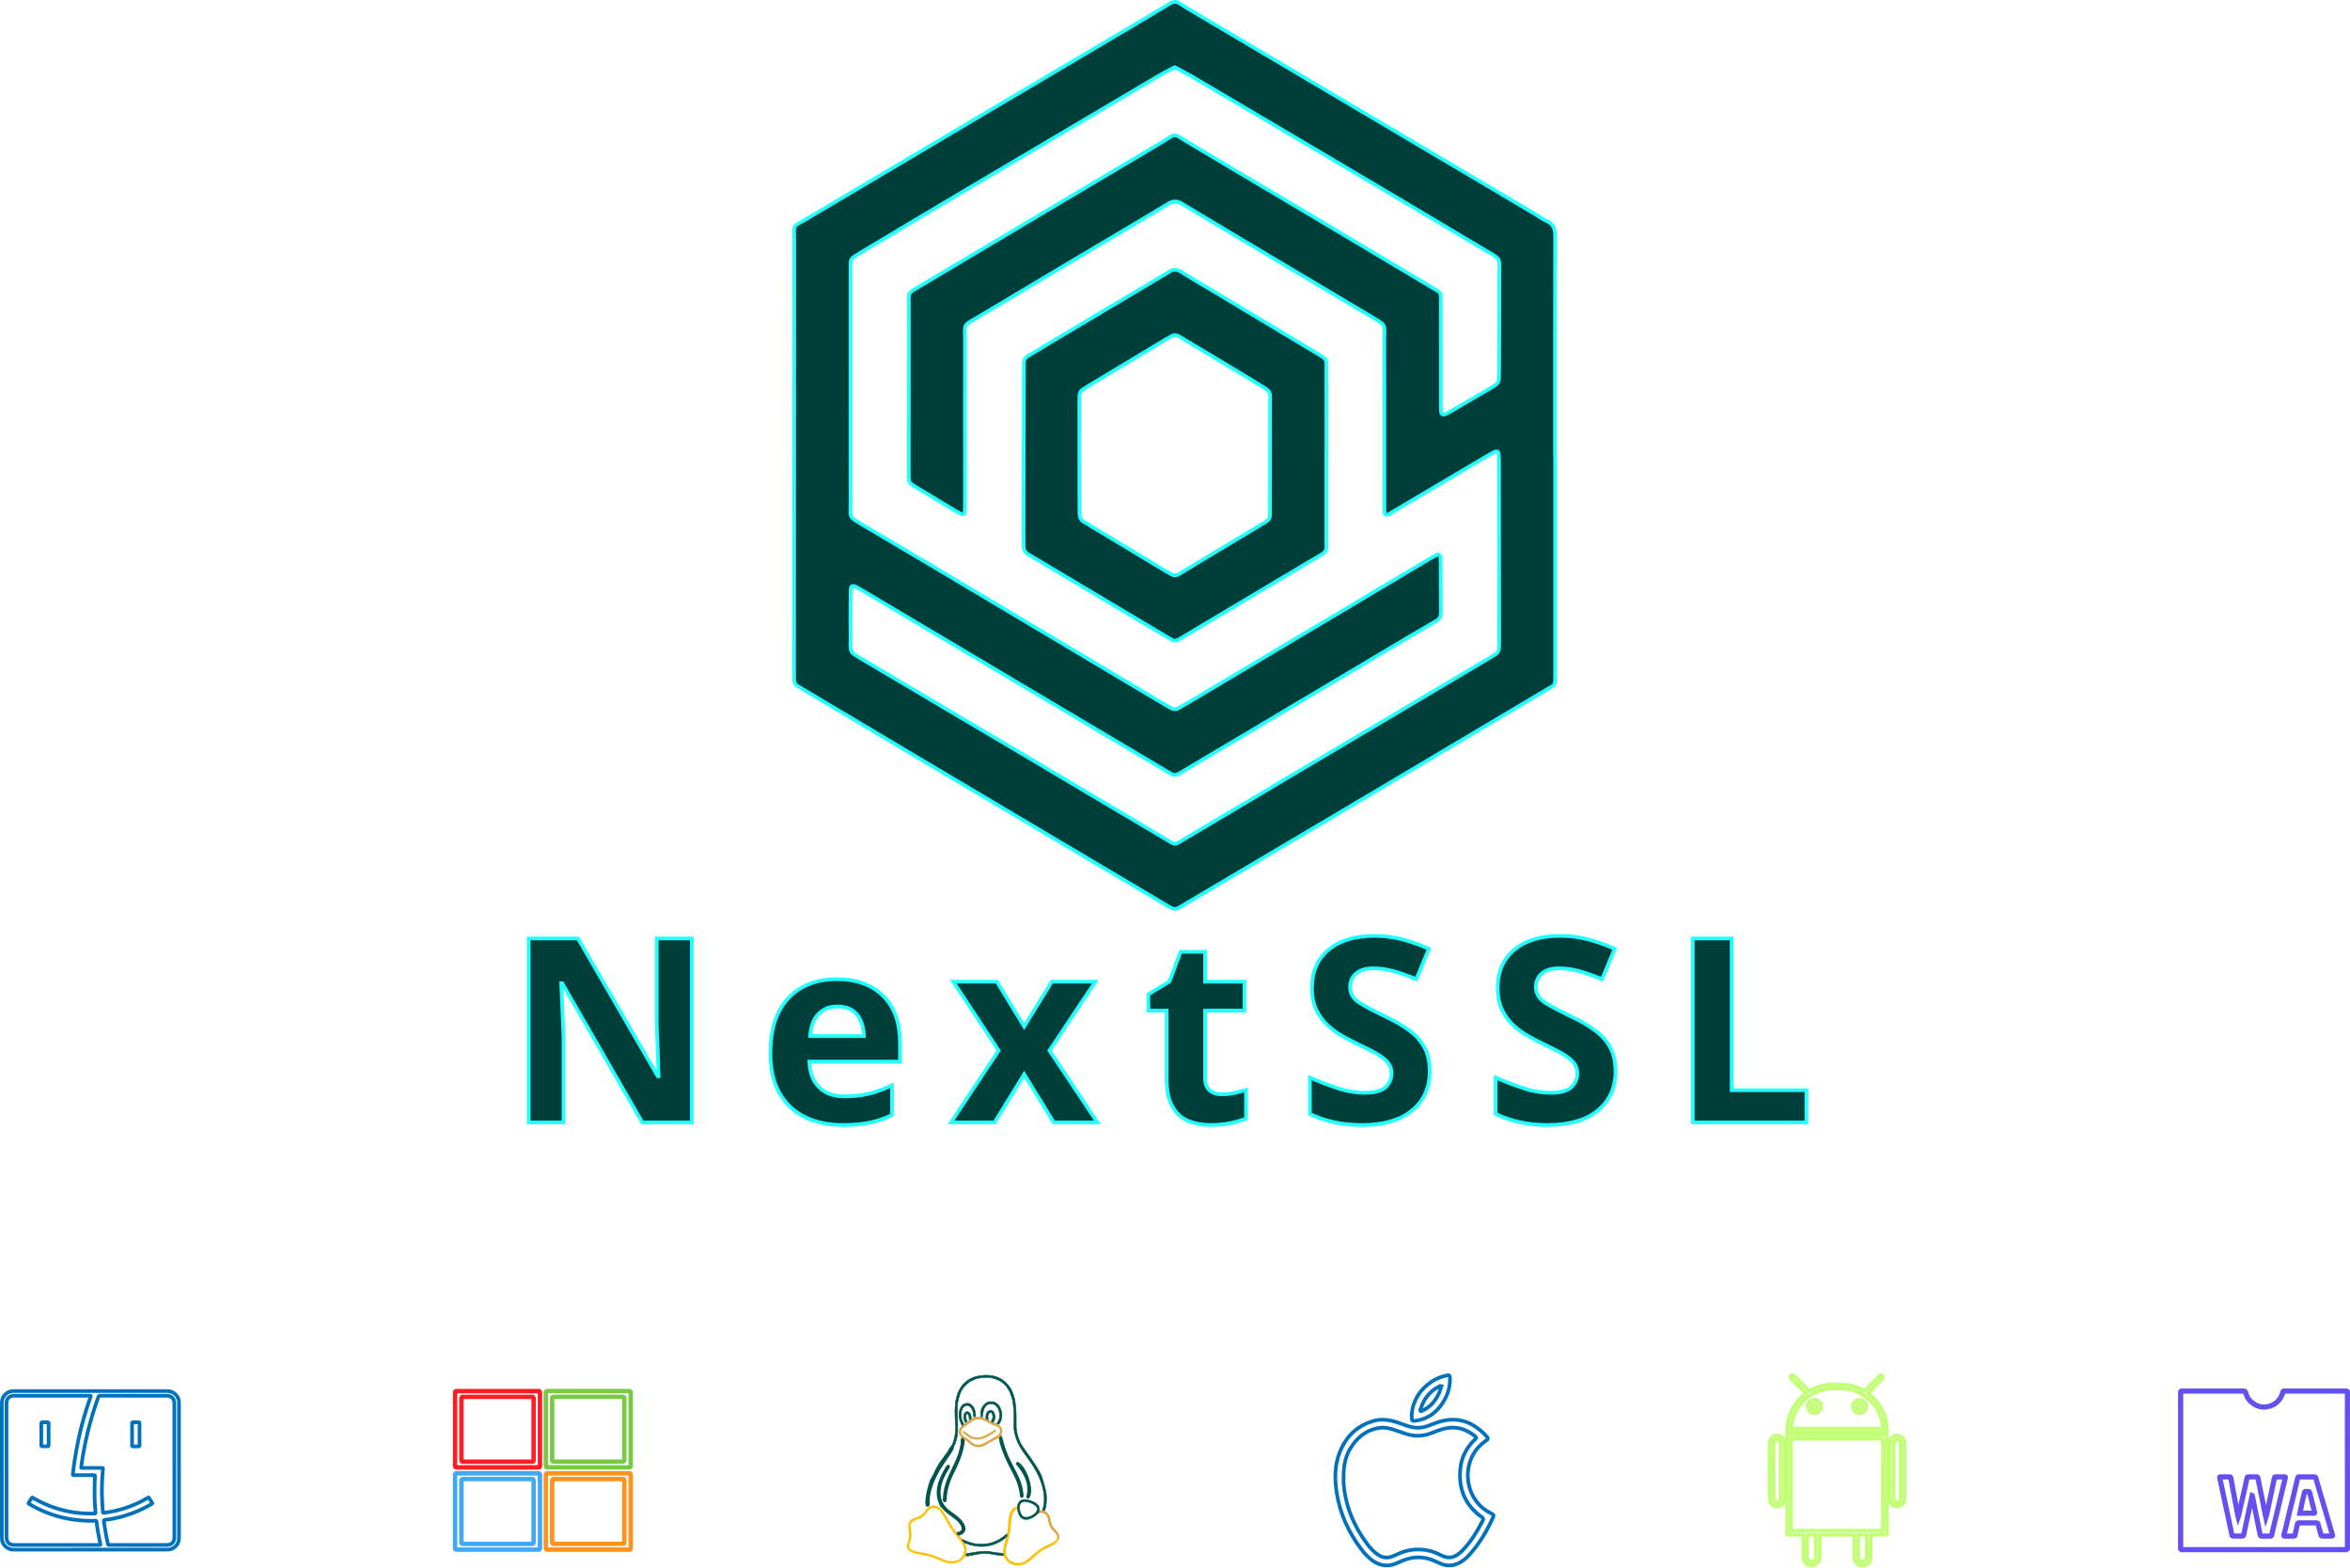
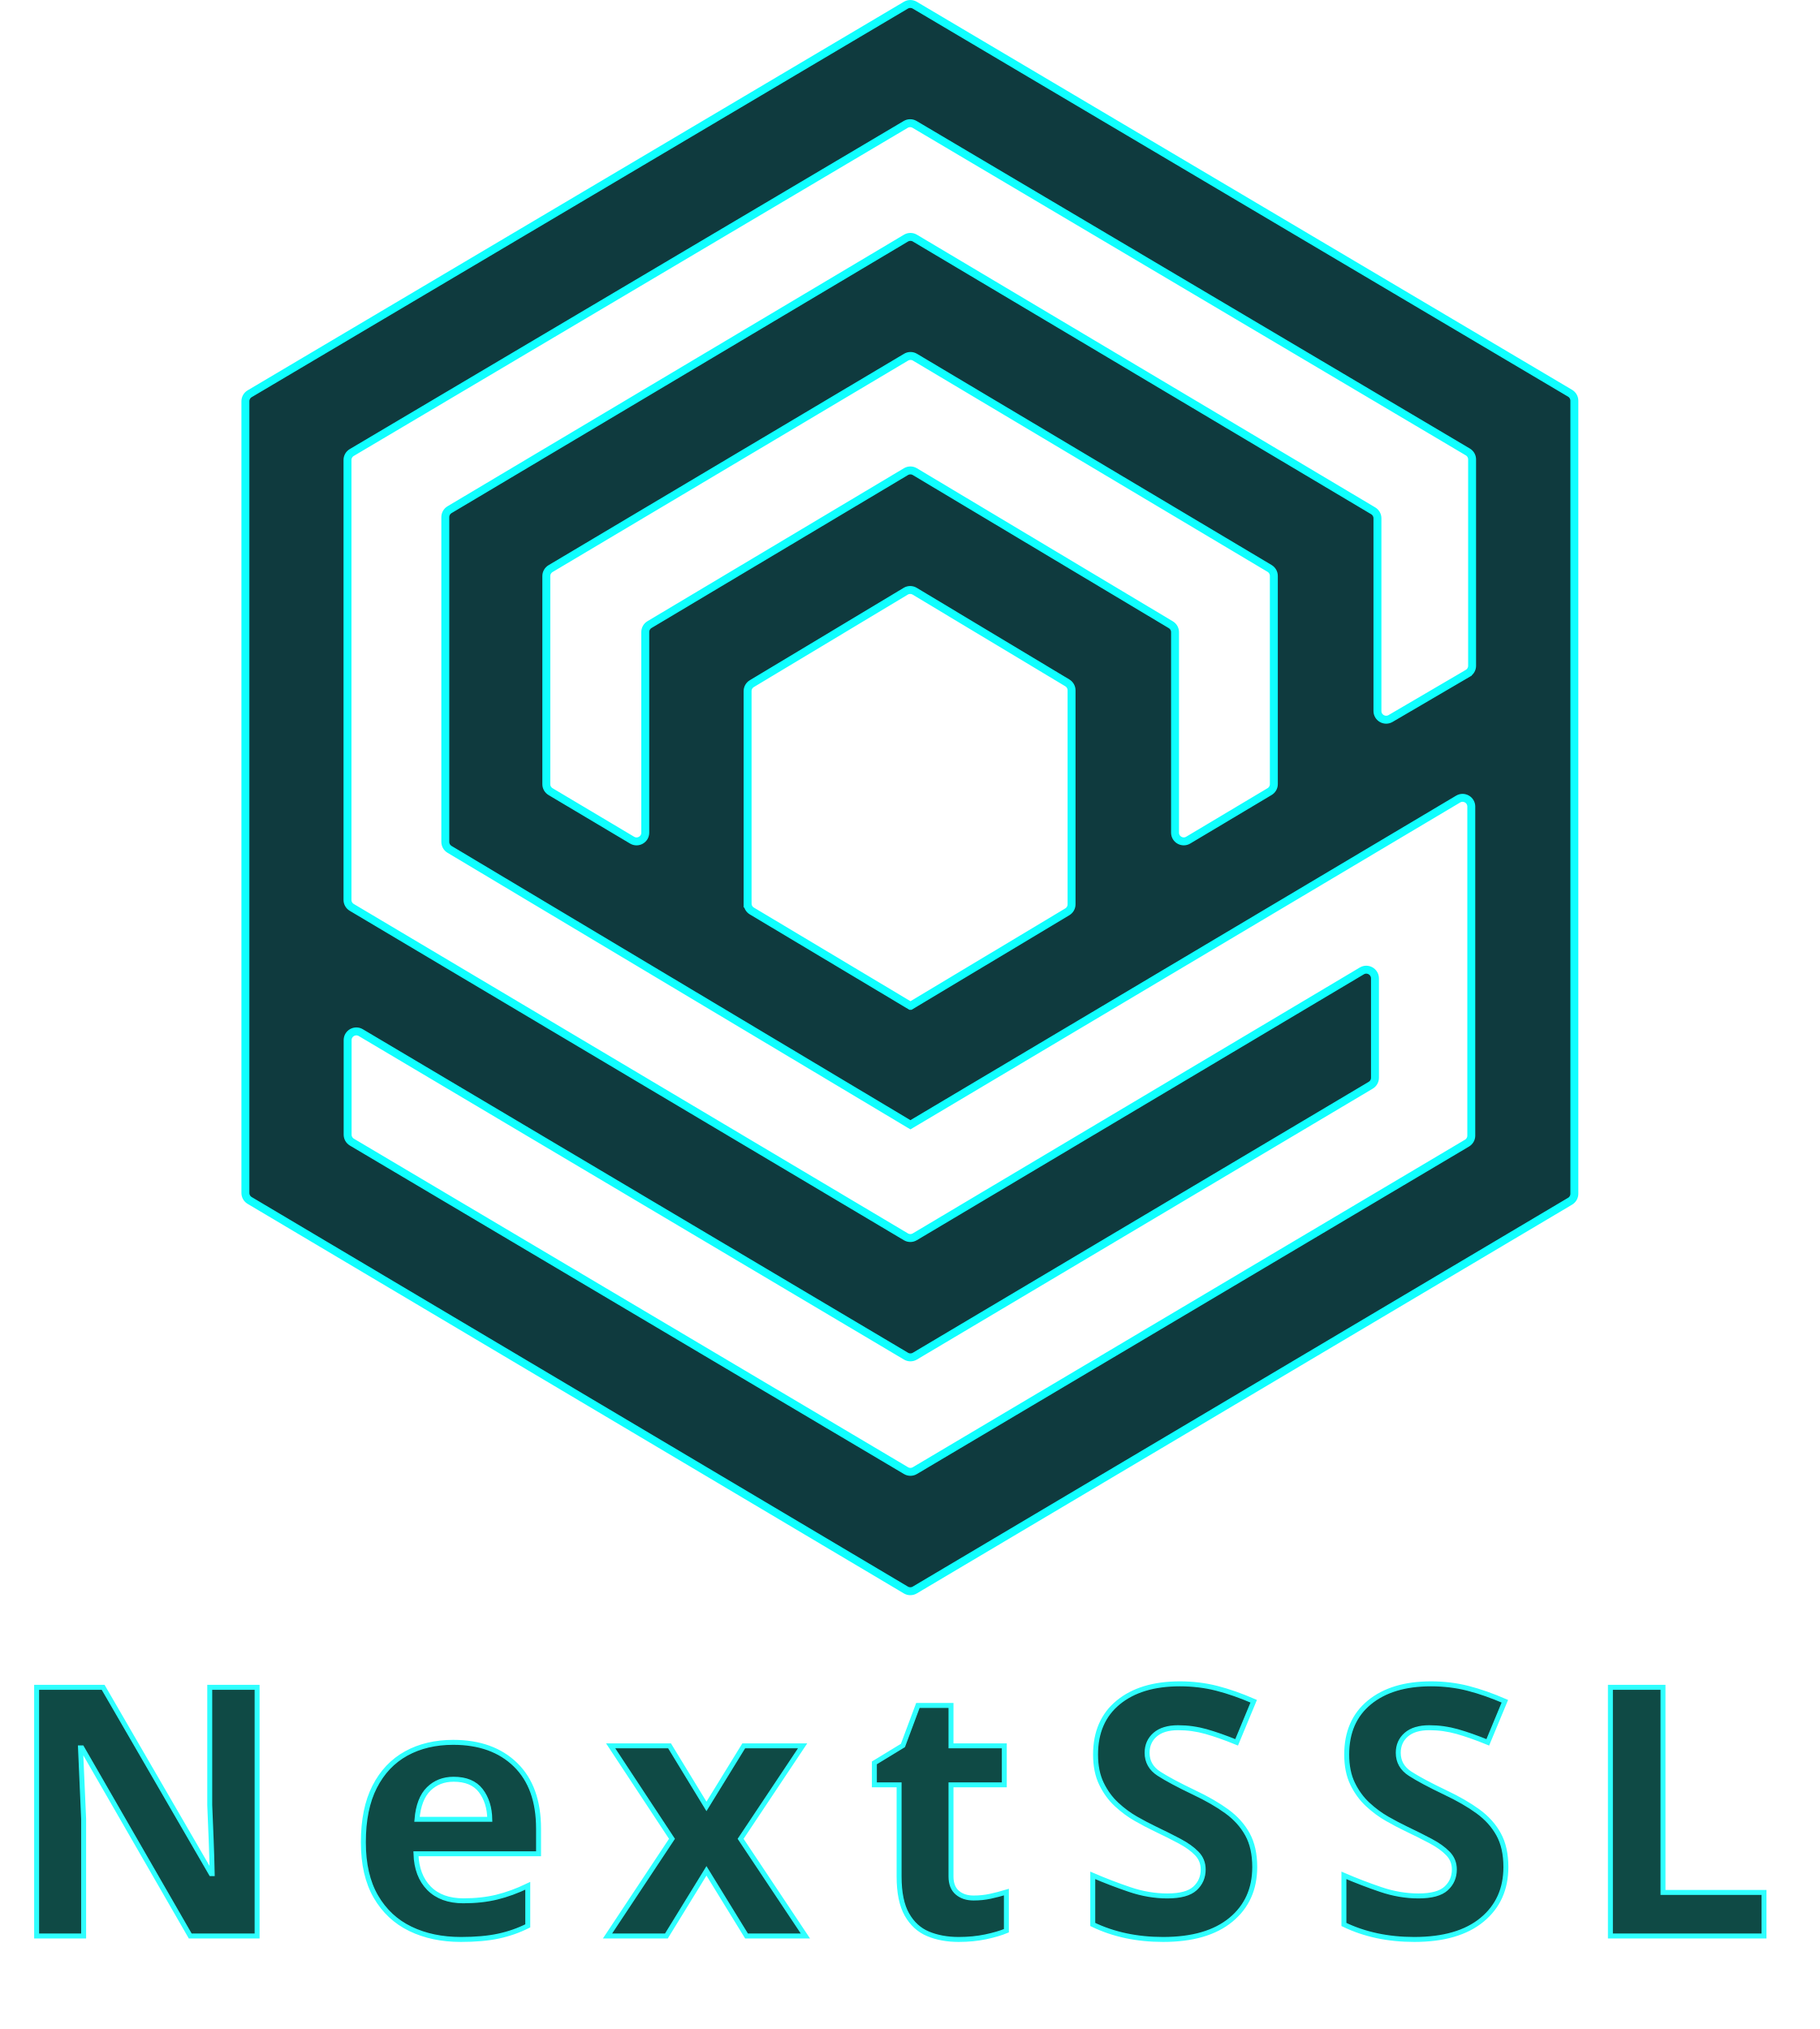
- <svg xmlns="http://www.w3.org/2000/svg" id="Layer_2" data-name="Layer 2" viewBox="0 0 3201.54 2135.15">
+ <svg xmlns="http://www.w3.org/2000/svg" id="Layer_2" data-name="Layer 2" viewBox="0 0 1833.69 2044.97">
  <defs>
    <style>
      .cls-1 {
-         stroke-width: .5px;
+         fill: #002e32;
+         stroke: aqua;
+         stroke-miterlimit: 10;
+         stroke-width: 8px;
      }

-       .cls-1, .cls-2, .cls-3, .cls-4, .cls-5, .cls-6, .cls-7, .cls-8, .cls-9, .cls-10, .cls-11 {
-         stroke-miterlimit: 10;
-       }
- 
-       .cls-1, .cls-3, .cls-4 {
-         fill: #00554f;
-         stroke: #00554f;
+       .cls-1, .cls-2 {
+         opacity: .94;
      }

      .cls-2 {
-         stroke: #ff931e;
-       }
- 
-       .cls-2, .cls-5, .cls-6, .cls-7, .cls-8, .cls-9, .cls-11 {
-         fill: none;
-       }
- 
-       .cls-2, .cls-5, .cls-6, .cls-11 {
-         stroke-width: 6px;
-       }
- 
-       .cls-3 {
-         stroke-width: .75px;
-       }
- 
-       .cls-4 {
-         stroke-width: 2px;
-       }
- 
-       .cls-5 {
-         stroke: #7ac943;
-       }
- 
-       .cls-6 {
-         stroke: #ff1d25;
-       }
- 
-       .cls-12 {
-         fill: #ffc107;
-       }
- 
-       .cls-12, .cls-13, .cls-14 {
-         stroke-width: 0px;
-       }
- 
-       .cls-7 {
-         stroke: #c2ff74;
-       }
- 
-       .cls-7, .cls-8, .cls-15, .cls-10 {
-         stroke-width: 5px;
-       }
- 
-       .cls-8 {
-         stroke: #0071bc;
-       }
- 
-       .cls-15 {
+         fill: #003f39;
        font-family: MiriamMonoCLM-Bold, 'Miriam Mono CLM';
        font-size: 351px;
        font-weight: 700;
        letter-spacing: .17em;
-       }
- 
-       .cls-15, .cls-10 {
-         fill: #003f39;
        stroke: #2ff;
-       }
- 
-       .cls-13 {
-         fill: #35373c;
-       }
- 
-       .cls-9 {
-         stroke: #644fef;
-         stroke-width: 7px;
-       }
- 
-       .cls-11 {
-         stroke: #3fa9f5;
-       }
- 
-       .cls-14 {
-         fill: #daa747;
+         stroke-width: 5px;
      }
    </style>
  </defs>
  <g id="Layer_1-2" data-name="Layer 1">
-     <g>
-       <path class="cls-10" d="M2118.66,619.69c0,98.74.02,197.48-.02,296.21,0,19.7,1.33,15.78-14.49,25.19-79.49,47.29-158.97,94.61-238.53,141.8-84.44,50.09-168.97,100.04-253.46,150.05-2.22,1.32-4.42,2.67-6.67,3.95-3.45,1.95-6.85,1.85-10.26-.24-3.09-1.89-6.27-3.61-9.38-5.46-113.31-67.25-226.64-134.47-339.93-201.76-51.09-30.34-102.11-60.81-153.16-91.22-1.77-1.06-3.47-2.26-5.31-3.2-4.22-2.16-5.63-5.7-5.53-10.21.09-4.13-.06-8.27-.06-12.41.05-194.38.03-388.75.23-583.13.03-25.71-3.71-18.83,18.61-32.1,77.28-45.95,154.66-91.73,232.03-137.55,72.47-42.92,144.98-85.78,217.46-128.7,14.67-8.69,29.32-17.42,43.87-26.31,4.44-2.71,8.32-2.94,12.81-.01,7.35,4.8,14.96,9.2,22.52,13.68,90.72,53.69,181.45,107.36,272.16,161.05,63.14,37.37,126.28,74.76,189.41,112.15,5.34,3.16,10.35,7.02,15.98,9.48,9.54,4.16,11.74,11,11.71,20.96-.34,99.25-.21,198.51-.21,297.77h.19ZM1158.71,528.94c0,52.22-.13,104.44.06,156.66.07,20.25-3.23,17.71,16.19,29.28,32.85,19.58,65.88,38.86,98.74,58.42,102.58,61.07,205.11,122.21,307.67,183.3,4.44,2.64,8.99,5.1,13.43,7.74,3.92,2.33,7.68,2.44,11.65,0,4.84-2.98,9.84-5.69,14.72-8.6,106.57-63.47,213.13-126.95,319.7-190.41,4.88-2.91,9.78-5.81,14.79-8.48,4.7-2.51,6.95-1.39,6.99,3.72.2,24.81.13,49.63.37,74.45.05,5.4-2.45,8.6-6.82,11.11-10.76,6.17-21.48,12.4-32.14,18.74-103.51,61.54-207,123.1-310.49,184.66-2.67,1.59-5.32,3.18-8.03,4.7-3.45,1.93-6.91,1.8-10.3-.2-2.22-1.31-4.45-2.62-6.67-3.94-35.99-21.37-71.99-42.73-107.98-64.12-100.86-59.93-201.7-119.86-302.56-179.78-4-2.37-8.01-4.74-12.14-6.86-4.52-2.31-6.91-.98-6.97,4.19-.19,19.64-.48,39.3-.13,58.93.53,29.55-5.22,23.15,22.54,39.64,69.32,41.17,138.8,82.06,208.15,123.17,65.35,38.74,130.57,77.72,195.98,116.35,17.69,10.45,12.9,10.36,30.32.12,45-26.46,89.74-53.34,134.63-79.98,92-54.6,184.03-109.15,276.04-163.73,3.56-2.11,7.06-4.31,10.59-6.45,3.37-2.05,5.04-5.05,5.14-8.97.08-3.1.25-6.2.25-9.3-.05-81.69-.08-163.38-.23-245.07-.03-16.01-.6-16.27-15.14-7.7-41.41,24.4-82.76,48.9-124.12,73.37-3.56,2.1-7.03,4.36-10.64,6.36-3.84,2.13-6.01,1.05-6.16-2.99-.15-4.13-.13-8.27-.13-12.41,0-73.42.12-146.83-.08-220.25-.07-24.87,4-20.1-18.9-33.93-31.41-18.97-63.06-37.54-94.58-56.32-54.17-32.27-108.37-64.48-162.4-96.97-6.59-3.96-11.88-4.06-18.42,0-18.44,11.44-37.22,22.35-55.87,33.45-67.07,39.9-134.25,79.61-201.16,119.77-23.67,14.21-19.92,7.92-19.99,34.79-.19,67.21,0,134.43.02,201.64,0,9.31.02,18.61-.18,27.92-.13,5.76-1.78,6.81-6.47,4.4-3.67-1.89-7.25-3.98-10.79-6.11-14.63-8.77-29.24-17.56-43.83-26.4-17.04-10.33-15.26-7.53-15.28-26.6-.06-74.45-.05-148.9.1-223.35.04-20.11-2.54-16.55,16.05-27.61,108.79-64.79,217.57-129.6,326.46-194.2,24.01-14.25,15.62-14.35,39.52-.19,109.37,64.81,218.57,129.91,327.75,195.05,17.57,10.48,14.82,6.59,14.91,26.63.2,43.43.09,86.86.11,130.29,0,4.14-.05,8.28.15,12.4.27,5.9,2.33,6.92,8.08,3.97,3.22-1.65,6.33-3.5,9.45-5.32,16.07-9.38,32.11-18.8,48.19-28.16,14.36-8.35,13.2-7.59,13.46-23.02.09-5.69.1-11.37.11-17.06.1-38.26.32-76.52.24-114.78-.05-24.93,3.09-20.76-19.04-33.96-75.89-45.28-151.93-90.32-227.96-135.35-57.8-34.24-115.67-68.37-173.57-102.46-7.06-4.15-14.46-7.71-21.71-11.55-7.27,3.86-14.71,7.43-21.8,11.62-84.55,49.93-169.09,99.88-253.56,149.96-51.12,30.31-102.16,60.74-153.11,91.33-14.61,8.77-13.14,7.03-13.17,23.17-.09,53.77-.03,107.54-.03,161.31Z" />
-       <path class="cls-10" d="M1806.95,620.84c0,37.22,0,74.44,0,111.66,0,3.62-.28,7.26.02,10.85.48,5.92-2.17,9.6-7.18,12.45-11.67,6.65-23.18,13.59-34.72,20.46-50.16,29.89-100.28,59.85-150.48,89.68-15.34,9.12-12.29,9.2-27.6.1-59.52-35.38-118.97-70.88-178.44-106.34-2.22-1.32-4.34-2.83-6.64-3.98-5.17-2.6-7.51-6.63-7.34-12.45.19-6.2-.09-12.4-.08-18.61.1-72.89.21-145.78.33-218.67,0-3.62.19-7.24.04-10.85-.19-4.64,1.81-7.79,5.73-10.12,8.88-5.29,17.63-10.79,26.51-16.08,53.72-32,107.45-63.97,161.18-95.94,1.33-.79,2.73-1.49,3.97-2.41,5.67-4.21,10.89-4.05,17.04-.14,14.39,9.14,29.22,17.57,43.85,26.35,46.97,28.18,93.9,56.42,140.89,84.57,14.75,8.84,12.95,7.58,12.99,23.17.1,38.77.03,77.54.03,116.31-.03,0-.06,0-.09,0ZM1730.21,620.64h.05c0-22.2.14-44.41-.04-66.61-.19-22.95,3.44-18.92-17.42-31.74-33.42-20.54-67.2-40.48-100.83-60.68-1.77-1.06-3.6-2.03-5.33-3.15-3.86-2.48-7.65-2.66-11.57-.1-2.16,1.41-4.5,2.53-6.71,3.86-34.95,21.01-69.89,42.02-104.83,63.05-2.65,1.6-5.22,3.33-7.86,4.96-3.35,2.07-5,5.08-5.08,8.99-.06,3.1-.18,6.19-.18,9.29.03,46.99.07,93.98.12,140.97,0,3.1.2,6.2.11,9.29-.17,5.66,1.78,10.04,6.99,12.74,1.83.95,3.54,2.12,5.31,3.19,35.38,21.29,70.75,42.59,106.14,63.87,2.21,1.33,4.49,2.54,6.72,3.85,3.45,2.02,6.81,1.88,10.2-.2,7.04-4.32,14.09-8.62,21.17-12.87,29.65-17.8,59.34-35.53,88.97-53.37,15.95-9.6,13.98-7.08,14.06-25.63.11-23.24.03-46.47.03-69.71Z" />
-     </g>
-     <text class="cls-15" transform="translate(688.73 1529.04)">
+     <path class="cls-1" d="M912.81,5.23c-220.66,130.69-440.61,260.95-661.23,391.62-2.67,1.58-4.31,4.45-4.31,7.55v797.96c0,3.1,1.63,5.97,4.3,7.55,220.66,131.02,440.96,261.82,661.24,392.61,2.76,1.64,6.2,1.64,8.97,0,221.95-131.7,441.77-262.15,660.33-391.84,2.66-1.58,4.29-4.45,4.29-7.54V403.88c0-3.1-1.64-5.97-4.31-7.55C1361.79,265.85,1142.34,135.87,921.76,5.23c-2.76-1.63-6.19-1.63-8.95,0ZM1479.02,678.62c-24.89,14.57-49.96,29.24-77.82,45.54-5.85,3.42-13.21-.79-13.21-7.57v-194.21c0-3.1-1.63-5.97-4.29-7.55-154.56-91.99-307.32-182.9-461.79-274.83-2.77-1.65-6.22-1.65-8.99,0-153.79,91.52-307,182.69-459.93,273.69-2.66,1.58-4.28,4.44-4.28,7.54v327.28c0,3.09,1.62,5.95,4.27,7.53l463.67,277.15.75.44c183.96-109.42,367.92-218.84,551.88-328.26,5.85-3.48,13.26.74,13.26,7.54v331.65c0,3.1-1.63,5.96-4.29,7.54-184.08,109.21-369.61,219.29-556.37,330.09-2.76,1.64-6.2,1.64-8.96,0-186.48-110.58-372.56-220.91-558.33-331.07-2.66-1.58-4.3-4.45-4.3-7.54,0-16.38,0-68.9,0-95.27,0-6.8,7.41-11.01,13.27-7.54,184.6,109.56,366.26,217.38,549.36,326.05,2.76,1.64,6.21,1.64,8.97,0,154.01-91.55,306.32-182.08,459.32-273.03,2.66-1.58,4.29-4.45,4.29-7.55v-100.14c0-6.81-7.42-11.02-13.27-7.54-152.06,90.47-300.65,178.87-450.43,267.98-2.77,1.65-6.21,1.65-8.98,0-186.48-110.88-372.43-221.45-558.38-332.02-2.66-1.58-4.29-4.45-4.29-7.54v-443.36c0-3.1,1.63-5.96,4.3-7.54,185.01-109.6,371.08-219.84,558.2-330.69,2.76-1.63,6.19-1.63,8.95,0,186.71,110.56,372.29,220.45,557.46,330.11,2.67,1.58,4.3,4.45,4.3,7.55v207.99c0,3.12-1.65,6-4.34,7.57ZM1184.04,839.22v-202.04c0-3.09-1.62-5.95-4.27-7.53-85.69-51.26-171.23-102.43-257.9-154.28-2.77-1.66-6.24-1.66-9.02,0-86.92,51.86-173.01,103.21-258.38,154.14-2.65,1.58-4.27,4.44-4.27,7.52v202.2c0,6.81-7.41,11.02-13.26,7.54l-82.15-48.9c-2.66-1.58-4.29-4.45-4.29-7.54v-209.71c0-3.1,1.64-5.97,4.3-7.55,120.21-71.51,238.63-141.95,358.18-213.06,2.77-1.65,6.22-1.65,8.99,0,119.05,70.93,237.39,141.43,357.33,212.89,2.66,1.58,4.29,4.45,4.29,7.55v209.84c0,3.09-1.63,5.95-4.28,7.53l-82,48.92c-5.85,3.49-13.27-.72-13.27-7.53ZM753.32,910.63v-214.08c0-3.08,1.62-5.95,4.27-7.53,51.89-31.17,103.13-61.95,155.05-93.13,2.78-1.67,6.27-1.67,9.06,0,51.59,30.98,102.31,61.43,153.79,92.35,2.64,1.59,4.27,4.45,4.27,7.53v215.68c0,3.08-1.62,5.94-4.26,7.52-51.98,31.17-104.17,62.47-158.05,94.77h-.01c-53.39-31.93-106.61-63.75-159.84-95.58-2.65-1.58-4.27-4.44-4.27-7.53Z" />
+     <text class="cls-2" transform="translate(5.31 1951.21)">
      <tspan x="0" y="0">NextSSL</tspan>
    </text>
-     <g>
-       <g>
-         <path class="cls-3" d="M1301.67,1940.45c-.17-3.44-.34-6.88-.52-10.32-.02-.99-.05-1.99-.07-2.98-.02-.76-.04-1.52-.06-2.28,0-1.49,0-2.97,0-4.46.25-3.68.5-7.35.75-11.03,1.05-4.78,2.2-9.51,4.27-13.98,5.99-12.89,16.47-19.72,30.19-21.46,16.14-2.05,30.05,2.09,39.69,16.27,2.34,3.44,3.66,7.35,5.18,11.17,3.31,11.88,3.47,24.04,3.28,36.24-.02,1.53.09,3.06.13,4.59-.15,1.37-.31,2.74.3,4.05.31,6.3,2.09,12.2,4.77,17.86.78,1.63,1.3,3.39,2.59,4.75,0,0-.02-.02-.02-.02.29.52.58,1.03.86,1.55,0,0,.1.2.1.2.65.94,1.29,1.87,1.94,2.81,2.72,3.83,5.45,7.66,8.17,11.49,1.22,1.81,2.44,3.63,3.65,5.44,0,0,.08.14.08.14.61.85,1.22,1.71,1.84,2.56,2.62,3.97,5.24,8.02,7.49,12.12,1.76,3.2,3.29,6.92,4.29,10.7,1.54,5.88,3.61,11.61,4.54,17.67,1.03,6.71.74,13.33-.5,19.96-.51,1.49-1.02,2.98-1.53,4.47-1.33.84-2.35.77-2.81-.96,3.28-9.69,2.84-19.49.56-29.25-3.74-16.02-12.06-29.79-21.68-42.83-7.56-10.25-14.75-20.62-16.93-33.55-.1-.35-.2-.7-.3-1.05-.2-1.73-.4-3.46-.6-5.19-.03-1.73-.05-3.46-.08-5.19.18-7.88.55-15.77-.58-23.63-.1-.82-.21-1.64-.31-2.46-.3-4.34-1.21-8.55-2.78-12.62-.8-2.9-1.97-5.64-3.64-8.16-.15-.25-.3-.49-.44-.74l-.03-.04c-1.4-2.76-3.4-5.01-5.8-6.93-2.34-2.42-5.03-4.3-8.22-5.45-.59-.28-1.19-.56-1.78-.84-1.33-.42-2.66-.85-3.99-1.27-3.55-1.26-7.21-1.57-10.95-1.28-.96.02-1.92.04-2.88.07-1.18-.12-2.35-.15-3.48.34-.29.07-.59.13-.88.2-3.14.36-6.15,1.2-8.99,2.59-.87.43-1.75.85-2.62,1.28-2.32.86-4.29,2.24-6.03,3.97-.38.32-.77.64-1.15.96-6,5.21-9.11,12.01-10.76,19.61-.15.67-.3,1.34-.44,2.01-1.08,4.03-1.26,8.15-1.16,12.29-.59,12.27,1.58,24.56-.17,36.82-.23.92-.42,1.85-.71,2.76-1.21,3.85-1.67,7.99-4.41,11.24-.08.14-.12.29-.11.46-.08.17-.17.35-.25.52-.97.11-1.86.05-2.32-1.02-.47-.77.22-1.25.45-1.85.71-.09.97-.53.94-1.2.75-2.68,2.07-5.2,2.3-8.03,1.71-6.26,2.29-12.61,1.62-19.07Z" />
-         <path class="cls-3" d="M1367.4,2119.14c-.73.01-1.45.02-2.18.03-10.45-.64-20.72-4.59-31.3-2.29-5.12,1.11-10.33,1.65-15.4,2.94-.92-.14-1.84-.28-2.76-.42-.67-1.41.13-2.3,1.1-3.14,1.03-.1,2.07-.17,3.1-.3,7.39-.91,14.64-2.93,22.19-2.71,8.16.23,16.05,2.69,24.22,2.76,1.23.75,1.41,1.84,1.03,3.13Z" />
-         <path class="cls-4" d="M1265.48,2050.01c-.8,1.44-1.78,2.28-3.39,1.03-.05-1.69.16-3.44-.59-4.04.66-11.34,3.27-21.62,7.14-32.06.88-.36,1.41-1.73,2.1-3.09,3.25-6.4,6.01-13.17,10.11-18.99,3.78-5.36,7.87-10.55,11.53-16.03,1.37-2.05,2-4.58,3.99-6.24.46,1.06,1.35,1.13,2.32,1.02-.72,3.23-2.53,5.92-4.35,8.59-6.74,9.9-13.94,19.5-19.18,30.34-6.02,12.47-10.47,25.33-9.67,39.47Z" />
-         <path class="cls-13" d="M1297.76,1967.55c.03.67-.23,1.11-.94,1.2-.36-.93.5-.9.94-1.2Z" />
-         <path class="cls-14" d="M1416.11,2057.67c1.39-.23,2.78-.46,4.17-.68.46,1.73,1.48,1.8,2.81.96,6.51,3.38,7.98,9.62,8.98,16.04.65,4.16,3.2,6.98,5.89,9.91,3.29,3.58,6.47,7.38,4.68,12.88-.98-.19-2.3.29-2.55-1.31,0-1.1,0-2.19,0-3.29-.1-.19-.19-.39-.29-.58-1.07-2.06-2.69-3.67-4.32-5.27-4.03-3.92-6.45-8.6-7.42-14.18-1.59-9.22-3.43-10.73-12.75-11.28l.79-3.2Z" />
-         <path class="cls-13" d="M1299.05,1970.64c.03.17,0,.32-.11.45-.01-.16.02-.31.11-.45Z" />
-         <path class="cls-12" d="M1306.63,2090.79c.61,2.53,3.24,3.71,4.06,6.09.83,2.09,2.21,3.77,3.94,5.18,1.8,4.57,2.55,9.31,2.23,14.21-.97.84-1.77,1.73-1.1,3.14-2.88,3.02-5.09,6.72-9.19,8.49-8.89,3.85-17.38,1.83-25.54-1.99-9.39-4.39-19.08-7.38-29.39-8.52-3.81-.42-7.5-1.58-10.92-3.41-4.41-2.36-6.63-6.81-4.62-11.36,2.95-6.69,2.66-13.34,1.52-20.25-1.22-7.42,1.51-12.24,8.65-14.44,6.41-1.98,11.37-5.19,15.15-10.96,6.29-9.59,16.85-7,23.18,1.34,5.18,6.83,8.36,14.88,13.27,21.87,1.96,2.8,3.44,6.01,6.43,7.99-.11,1.67.95,2.28,2.34,2.61ZM1296.32,2126.74c5.54.02,10.21-1.14,13.55-5.28,5.29-6.56,5.03-13.63-.84-21.3-5.94-7.76-12.51-15.05-17.26-23.68-3.15-5.71-6.24-11.46-10.13-16.72-5.44-7.36-13.23-7.56-18.23-.17-3.61,5.34-8.17,8.84-14.41,10.69-7.72,2.28-9.33,5.43-7.93,13.37,1,5.63,1.54,11.27-.84,16.7-3.14,7.19-1.64,10.28,6.85,12.95,1.09.34,2.24.56,3.38.68,11.56,1.26,22.5,4.56,33,9.54,4.16,1.97,8.55,3.48,12.86,3.23Z" />
-         <path class="cls-4" d="M1306.63,2090.79c-1.38-.33-2.45-.94-2.34-2.61,7.03-1.41,8.66-5.02,4.94-11.25-2.7-4.53-6.75-7.81-10.95-10.82-5.38-3.85-10.75-7.67-14.87-12.95-.18-.23-.65-.24-.98-.35-10.36-18.79-3.87-35.7,5.91-52.18.97-1.63,1.42-4.1,4.11-4.2,1.54,1.75.13,2.94-.61,4.15-4.97,8.14-9.39,16.52-10.9,26.09-2.1,13.39,1.7,24.42,13.01,32.5,5.45,3.9,11.1,7.59,15.5,12.79,1.37,1.62,2.61,3.31,3.5,5.25,3.11,6.8.9,11.56-6.32,13.59Z" />
-         <path class="cls-12" d="M1440.09,2095.47c.25,1.6,1.57,1.12,2.55,1.31-.26.55-.52,1.1-.78,1.65-.18.22-.36.44-.53.66,0,0,.07,0,.06,0-1.24-.07-1.26.79-1.26,1.66-.2.19-.4.38-.6.57-.53.05-.97.22-1.09.82-3.06,3.26-7.28,4.57-11.14,6.37-6.41,3-12.28,6.68-17.29,11.7-4.08,4.1-8.44,7.87-13.73,10.35-10.17,4.77-24.46,1.63-28.89-11.4.38-1.28.2-2.38-1.04-3.13.21-4.86,1.14-9.59,2.32-14.31.59-2.37,2.07-4.54,1.72-7.13,1.03-1.45,2.36-2.82,1.1-4.79,1.82-5.31,1.67-10.89,2.15-16.37.37-4.29.53-8.6,2.29-12.61,1.92-4.39,4.63-7.94,9.93-8.36.03,1.23.06,2.46.09,3.69-2.32,0-3.65,1.53-4.79,3.22-1.58,2.34-2.58,4.95-2.88,7.76-.67,6.29-1.17,12.6-1.91,18.88-.94,7.95-4.09,15.37-5.74,23.15-2.38,11.2,5.11,20.19,16.51,20.02,5.88-.09,10.8-2.59,14.92-6.55,7.86-7.58,16.37-14.11,26.42-18.63,4.37-1.96,9.22-3.66,11.59-8.51Z" />
-         <path class="cls-4" d="M1309.93,1962.98c.17-1.31.35-2.62.52-3.93,1.66-.14,2.43.88,2.94,2.24-.12,1.51-.24,3.02-.37,4.53-2.03,15.07-8.39,28.6-15.04,42.01-5.43,10.95-8.76,22.46-9.38,34.71-.05.94.12,1.95-.83,2.81-2.3.42-2.21-1.23-2.18-2.8.22-11.71,3.41-22.68,8.24-33.23,5.42-11.83,11.76-23.29,14.69-36.13.77-3.35,1.46-6.73,1.4-10.21Z" />
-         <path class="cls-4" d="M1366.84,1967.01c3,11.6,8.24,22.26,13.86,32.75,6.01,11.21,11.48,22.61,12.57,35.55.13,1.49.95,3.3-1.1,4.22-1.52-.21-1.54-1.36-1.65-2.4-1.18-11.45-5.1-22-10.57-32.03-6.94-12.73-13.14-25.78-17-39.82-.4-2.35-.8-4.7-1.21-7.05.7-.56,1.39-1.13,2.09-1.69.55,1.78,1.1,3.57,1.65,5.35.29,1.13.59,2.26.88,3.39l.47,1.73Z" />
-         <path class="cls-1" d="M1385.96,2056.13c-.03-1.23-.06-2.46-.09-3.69,1.01-7.49,5.57-10.82,13.05-9.53,3.82.66,7.41,1.94,10.79,3.82,4.28,2.38,6.88,5.76,6.4,10.94-.26,1.07-.53,2.14-.79,3.2-3.77,3.54-7.63,6.92-12.78,8.41-6.9,2-12.02-.09-14.6-6.3-.91-2.18-1.34-4.56-1.99-6.85ZM1396.61,2045.81c-3.18-.17-5.71.88-7.02,3.92-1.75,4.05.29,12.6,3.57,15.55,1.73,1.56,3.8,1.79,5.92,1.54,4.76-.57,8.73-2.81,11.92-6.3,2.94-3.23,2.7-7.23-.85-9.75-4-2.84-8.49-4.77-13.53-4.96Z" />
-         <path class="cls-3" d="M1370.41,2094.57c-17.11,13.59-35.8,15.35-55.78,7.48-1.73-1.41-3.11-3.09-3.94-5.18,7.08,3.53,14.41,6.15,22.4,6.73,14.87,1.07,27.46-4.08,38.42-13.82,1.26,1.97-.06,3.35-1.1,4.79Z" />
-         <path class="cls-3" d="M1337.84,1917.55c5.15-7.65,8.61-9.14,17.17-7.41,1.25.79,2.51,1.58,3.76,2.36.8.88,1.6,1.76,2.4,2.64,1.61,2.48,2.46,5.28,3.34,8.07.06.38.12.77.18,1.15.12.96.25,1.92.37,2.88-.22,3.57-.84,7.05-2.33,10.33-.59.79-1.18,1.58-1.77,2.37-1.45,1.01-2.42.78-2.79-1.06,4.33-5.72,4.78-11.95,2.3-18.48-2.01-5.3-6.2-8.28-11.01-8.08-4.25.17-8.19,3.67-9.6,9.01-.8,3.02-1.03,6.2-1.51,9.31-.78-.2-1.57-.39-2.35-.59.07-2.42.13-4.85.2-7.27.18-.78.37-1.56.55-2.34.37-.96.73-1.92,1.1-2.88Z" />
-         <path class="cls-4" d="M1384.89,1994.04c.52-1,.96-1.47,1.69-1.56,12.49,7.51,22.02,38.72,14.64,47.88-1.09.34-1.55-.37-2.01-1.1,2.28-8.32,1.71-16.43-1.23-24.38-2.9-7.84-7.62-14.57-13.09-20.84Z" />
-         <path class="cls-3" d="M1310.57,1942.04c-3.03-6.09-5.18-12.32-3.65-19.3.58-2.66,1.61-5.09,3.04-7.37.78-.72,1.57-1.44,2.35-2.17.37-.23.75-.45,1.12-.68,2-.77,4.08-.88,6.19-.8.58.21,1.16.42,1.74.63,2.57,1.61,4.49,3.8,5.93,6.46.14.31.29.63.43.94.53,2.69,1.05,5.39,1.58,8.08-.18.75-.35,1.49-.53,2.24-.66.18-1.32.36-1.98.55-.78-3.04-.57-6.23-1.77-9.23-1.69-4.2-4.53-6.88-7.65-6.78-3.18.11-6.38,3.2-7.31,7.5-1.33,6.11-.56,11.98,2.75,17.4.21,1.68-.65,2.42-2.23,2.52Z" />
-         <path class="cls-3" d="M1343.14,1932.46c-.17-2.8-.11-5.56,1.41-8.06,1.18-1.93,2.81-3.11,5.16-3.01,2.4.09,3.96,1.49,4.78,3.55,1.74,4.34,1.51,8.59-1.14,12.58-1.37.24-2.7.39-2.99-1.51,2.34-2.81,2.72-5.98,1.68-9.39-.38-1.24-1-2.32-2.51-2.36-1.46-.03-2.24.96-2.77,2.13-1.21,2.66-.79,5.41-.33,8.15-1.42-.19-2.61-.73-3.3-2.08Z" />
-         <path class="cls-3" d="M1315.34,1937.94c-2.16-3.25-3.1-6.76-2.07-10.62.57-2.13,1.56-4.04,4.06-4.24,2.45-.19,3.8,1.43,4.8,3.43.93,1.85,1.01,3.86,1.1,5.87-.57,1.16-1.28,2.13-2.76,2.09-.57-3.01.64-6.62-2.99-8.9-3.06,3.73-1.31,7.27-.02,10.81-.19,1.22-.71,1.99-2.12,1.57Z" />
-         <g>
-           <path class="cls-14" d="M1328.77,1930.07c2.41-.01,4.82-.02,7.22-.03.78.2,1.57.39,2.35.59,1.48.93,3.01,1.72,4.8,1.83.69,1.35,1.88,1.89,3.3,2.08,1.23.72,2.28,1.89,3.93,1.47.29,1.9,1.61,1.75,2.99,1.51,1.49.86,2.97,1.73,4.8,1.36.37,1.84,1.34,2.07,2.79,1.06-.11.76.3,1.28.82,1.73,4.29,3.69,4.81,8.02,2.28,12.94-.28.54-.15,1.28-.22,1.93-.7.56-1.4,1.13-2.09,1.69-4.63,2.39-9.29,4.71-13.87,7.19-3.27,1.77-6.13,4.27-9.8,5.33-7.11,2.05-12.92-.25-18.1-5.14-1.91-1.8-3.8-3.78-6.58-4.34-.51-1.36-1.29-2.38-2.94-2.24-.8-1.06-1.66-2.09-2.4-3.19-3.3-4.86-2.59-8.66,2.52-13.82,1.58-.11,2.44-.84,2.23-2.52,1.31.22,2.07-.45,2.55-1.57,1.4.41,1.93-.35,2.12-1.57,1.46.09,2.2-.97,3.01-1.91,1.48.05,2.19-.93,2.76-2.08,1.59.23,2.54-.82,3.56-1.75.66-.18,1.32-.36,1.98-.55ZM1332.7,1968.16c1.73.12,3.33-.17,4.84-.84,7.19-3.21,13.73-7.61,20.61-11.39,2.9-1.6,4.55-4.11,4.2-7.57-.34-3.31-2.91-4.72-5.55-5.58-5.61-1.81-10.75-4.53-15.91-7.29-5.65-3.02-11.24-2.88-16.56.79-3.78,2.61-7.54,5.28-11.14,8.13-5.39,4.27-5.2,8.85.62,12.69,3.77,2.49,7.33,5.21,10.77,8.13,2.33,1.98,5.02,3.18,8.12,2.93Z" />
-           <path class="cls-14" d="M1310.8,1950.53c1.99-2.06,2.94-.7,3.84-.09,2.39,1.59,4.61,3.43,7.01,5,6.58,4.31,13.27,3.36,19.98.29,5.05-2.31,9.64-5.43,14.28-8.27,1.95,1.16,1.25,2.3.16,3.04-8.01,5.51-16.14,11.01-26.42,10.63-7.95-.29-13.06-5.87-18.86-10.59Z" />
-         </g>
-       </g>
-       <g>
-         <path class="cls-8" d="M123.14,2111.03c-34.97,0-69.94-.03-104.91.02-8.37.01-15.72-6.64-15.72-15.72-.02-61.54-.01-123.08,0-184.62,0-8.57,7.11-15.64,15.65-15.64,69.94,0,139.87.03,209.81-.03,7.58,0,14.79,5.49,15.85,14.07.07.59.04,1.2.04,1.8,0,61.43,0,122.87,0,184.3,0,7.88-5.43,14.29-13.18,15.63-.85.15-1.68.17-2.52.17-35,0-70.01,0-105.01,0h0ZM8.84,2003c0,30.6,0,61.19,0,91.79,0,5.87,4.03,9.9,9.9,9.9,38.89,0,77.78,0,116.66,0,.21,0,.42-.01.63,0,.66.05.95-.06.76-.87-.46-1.88-.77-3.79-1.18-5.68-1.81-8.46-3.17-17-4.19-25.59-.09-.72-.41-.93-1.11-.92-1.65.04-3.31.17-4.96.18-5.78.02-11.54-.2-17.3-.74-3.36-.31-6.72-.69-10.05-1.21-5.63-.88-11.2-2.07-16.71-3.53-7.74-2.06-15.29-4.68-22.65-7.84-6.68-2.87-13.12-6.21-19.37-9.93-.58-.35-.62-.58-.27-1.14,1.49-2.31,2.94-4.64,4.39-6.98.35-.56.69-.55,1.21-.22,2.75,1.73,5.61,3.25,8.49,4.74,8.7,4.48,17.75,8.11,27.15,10.86,5.75,1.68,11.56,3.04,17.48,4,4.79.78,9.6,1.38,14.44,1.74,5.71.43,11.41.35,17.12.34.71,0,.93-.32.88-.98-.1-1.09-.13-2.18-.25-3.26-.63-5.57-.82-11.16-.96-16.75-.21-8.64-.2-17.28.19-25.92.07-1.44.04-2.9.25-4.32.15-1.04-.24-1.08-1.04-1.07-9.21.02-18.42.01-27.63.01-1.6,0-1.65-.09-1.43-1.68.29-2.12.53-4.25.8-6.38.51-3.97.95-7.96,1.58-11.91.82-5.14,1.67-10.27,2.61-15.38,1.41-7.71,3.02-15.39,4.81-23.02,1.57-6.68,3.32-13.32,5.2-19.91,2.76-9.66,5.79-19.22,9.2-28.67.44-1.22.45-1.23-.82-1.23-34.83,0-69.66,0-104.49,0-.42,0-.85.02-1.26.1-5.17,1.02-8.1,4.6-8.1,9.91,0,30.52,0,61.05,0,91.57ZM237.52,2003.05c0-30.52,0-61.05,0-91.57,0-6.06-4.02-10.07-10.08-10.07-30.52,0-61.05,0-91.57-.03-1,0-1.38.33-1.71,1.23-5.8,15.93-10.7,32.13-14.72,48.61-2.34,9.61-4.37,19.29-6.04,29.04-1.03,6-1.99,12.01-2.76,18.05-.18,1.42-.2,1.42,1.24,1.42,9.03,0,18.07,0,27.1,0,.21,0,.42,0,.64,0,.49-.02.72.17.66.69-.08.84-.11,1.69-.19,2.53-.69,7.2-1,14.42-1.18,21.64-.24,10.09.13,20.17.82,30.24.12,1.79.32,3.58.47,5.37.05.57.19.81.91.72,2.55-.31,5.09-.69,7.63-1.1,12.26-2.03,24.06-5.62,35.45-10.57,6.02-2.61,11.85-5.62,17.48-9,.44-.26.78-.55,1.19.12,1.48,2.4,3,4.78,4.54,7.14.33.5.17.73-.27.98-.83.47-1.64.97-2.46,1.45-13.22,7.59-27.21,13.29-42.01,16.97-6.67,1.66-13.41,2.93-20.24,3.67-.89.1-1.14.44-1,1.28.3,1.84.56,3.69.81,5.54,1.21,8.83,2.89,17.57,4.81,26.26.19.85.52,1.03,1.32,1.03,26.43-.02,52.86-.02,79.29-.01.96,0,1.9-.12,2.82-.36,4.37-1.13,7.07-4.84,7.07-9.71,0-30.52,0-61.05,0-91.57Z" />
-         <path class="cls-8" d="M56.27,1953.89c0-5.08.02-10.15-.02-15.23,0-.84.24-1.09,1.07-1.07,2.61.05,5.22.04,7.82,0,.78-.01,1.12.14,1.11,1.04-.03,10.19-.03,20.37,0,30.56,0,.84-.24,1.09-1.08,1.08-2.61-.05-5.22-.05-7.82,0-.91.02-1.11-.31-1.1-1.16.03-5.08.02-10.15.02-15.23Z" />
-         <path class="cls-8" d="M190.08,1954.04c0,5.11-.02,10.23.02,15.34,0,.81-.23,1.02-1.01,1.01-2.72-.04-5.43-.03-8.15,0-.72,0-.99-.21-.99-.96.02-10.34.02-20.67,0-31.01,0-.56.12-.82.76-.82,2.86.03,5.71.04,8.57,0,.82-.01.8.42.8.99,0,5.15,0,10.3,0,15.45Z" />
-       </g>
-       <g>
-         <path class="cls-8" d="M1883.43,1934.03c8.03,0,15.17,1.93,22.22,4.35,6.16,2.12,12.18,4.66,18.62,5.91,6.66,1.29,13.18.86,19.62-1.31,7.45-2.52,14.62-5.87,22.34-7.54,23.08-4.97,41.7,3.23,57.46,19.64,4.59,4.77,4.5,4.85-.74,8.6-34.8,24.87-29.59,80.42,9.29,98.36,2.74,1.27,3.07,2.22,1.89,4.87-8.42,18.94-18.89,36.54-32.95,51.87-3.44,3.75-7.35,6.95-11.76,9.52-8.42,4.92-17.2,5.6-26.25,2.04-3.97-1.56-7.77-3.57-11.75-5.11-13.19-5.09-26.38-4.81-39.48.38-3.55,1.41-7.01,3.05-10.55,4.49-10.5,4.27-20.46,3.05-29.89-3.08-7.29-4.73-12.96-11.13-18.06-18.03-16.59-22.42-27.86-47.17-32.25-74.83-3.05-19.27-3.18-38.52,4.41-56.81,9.05-21.83,24.87-36.58,48.28-42.29,3.28-.8,6.65-1.16,9.54-1.05ZM1830.44,2013.01c0,2.59-.18,5.19.03,7.76,2.44,30.7,13.78,57.96,32.1,82.47,4.33,5.79,9.13,11.15,15.3,15.09,6.13,3.91,12.59,4.55,19.33,1.83,3.23-1.3,6.39-2.78,9.59-4.17,12.25-5.3,24.96-6.29,38.01-3.97,7.07,1.25,13.46,4.33,19.86,7.36,8.03,3.8,15.49,2.93,22.44-2.52,1.85-1.45,3.68-2.98,5.32-4.67,11.53-11.8,19.83-25.8,27.46-40.27,1.25-2.37,1.13-3.52-1.31-5.28-22.58-16.24-31.86-38.59-29.1-65.96,1.6-15.82,8.68-29.16,20.26-40.07,1.19-1.12,2.44-1.96.41-3.62-8.96-7.33-18.86-12.07-30.7-12.2-10.08-.12-19.14,3.58-28.26,7.12-8.65,3.37-17.53,4.91-26.78,3.51-7.84-1.19-15.13-4.22-22.57-6.79-7.27-2.51-14.65-4.59-22.45-3.45-18.21,2.65-30.88,13.36-40.09,28.53-7.28,12.01-8.93,25.53-8.85,39.3Z" />
-         <path class="cls-8" d="M1923.22,1926.48c1.6-17.75,10.55-33.08,26.85-44.06,6.49-4.37,13.62-7.24,21.34-8.8,2.97-.6,3.78.32,3.91,3.05.62,13.58-3.6,25.68-11.32,36.63-8.02,11.38-18.68,19.16-32.51,21.64-9.54,1.71-7.79,1.13-8.26-8.45ZM1963.09,1888.04c-1.11-.34-1.94.36-2.8.82-12.45,6.62-20.63,16.76-24.75,30.2-.32,1.03-1.21,2.33-.31,3.17.94.88,2.09-.25,3.03-.7,13.27-6.41,20.74-17.47,24.86-31.18.22-.73.4-1.54-.04-2.3Z" />
-       </g>
-       <g>
-         <path class="cls-6" d="M619.95,1896.72v100.65c0,.9.73,1.63,1.63,1.63h112.4c.9,0,1.63-.73,1.63-1.63v-100.65c0-.9-.73-1.63-1.63-1.63h-112.4c-.9,0-1.63.73-1.63,1.63ZM725.3,1991.2h-95.04c-.9,0-1.63-.73-1.63-1.63v-85.05c0-.9.73-1.63,1.63-1.63h95.04c.9,0,1.63.73,1.63,1.63v85.05c0,.9-.73,1.63-1.63,1.63Z" />
-         <path class="cls-5" d="M743.59,1896.68v100.65c0,.9.73,1.63,1.63,1.63h112.4c.9,0,1.63-.73,1.63-1.63v-100.65c0-.9-.73-1.63-1.63-1.63h-112.4c-.9,0-1.63.73-1.63,1.63ZM848.94,1991.15h-95.04c-.9,0-1.63-.73-1.63-1.63v-85.05c0-.9.73-1.63,1.63-1.63h95.04c.9,0,1.63.73,1.63,1.63v85.05c0,.9-.73,1.63-1.63,1.63Z" />
-         <path class="cls-11" d="M619.96,2008.77v100.65c0,.9.73,1.63,1.63,1.63h112.4c.9,0,1.63-.73,1.63-1.63v-100.65c0-.9-.73-1.63-1.63-1.63h-112.4c-.9,0-1.63.73-1.63,1.63ZM725.31,2103.25h-95.04c-.9,0-1.63-.73-1.63-1.63v-85.05c0-.9.73-1.63,1.63-1.63h95.04c.9,0,1.63.73,1.63,1.63v85.05c0,.9-.73,1.63-1.63,1.63Z" />
-         <path class="cls-2" d="M743.6,2008.72v100.65c0,.9.73,1.63,1.63,1.63h112.4c.9,0,1.63-.73,1.63-1.63v-100.65c0-.9-.73-1.63-1.63-1.63h-112.4c-.9,0-1.63.73-1.63,1.63ZM848.95,2103.2h-95.04c-.9,0-1.63-.73-1.63-1.63v-85.05c0-.9.73-1.63,1.63-1.63h95.04c.9,0,1.63.73,1.63,1.63v85.05c0,.9-.73,1.63-1.63,1.63Z" />
-       </g>
-       <g>
-         <path class="cls-9" d="M3084.48,2111.01c-37.27,0-74.53,0-111.8.03-1.38,0-1.86-.25-1.86-1.78.04-70.8.04-141.59,0-212.39,0-1.48.4-1.81,1.83-1.81,28,.04,56,.05,84.01-.02,1.78,0,2.44.53,2.82,2.21,1.34,5.87,4.57,10.62,9.38,14.15,7.16,5.27,15.09,6.8,23.67,4.04,8.11-2.61,13.52-8.07,16.62-15.91.41-1.03.76-2.12.91-3.21.14-1.04.58-1.25,1.55-1.25,28.32.02,56.64.03,84.96-.01,1.27,0,1.45.42,1.45,1.55-.04,12.08-.02,24.17-.02,36.25,0,58.71,0,117.43.04,176.14,0,1.69-.46,2.05-2.09,2.05-37.16-.05-74.32-.04-111.48-.04ZM3068.15,2037.97c.1,0,.2-.01.31-.02.13.5.28.99.38,1.5,1.51,7.6,3,15.2,4.52,22.8,1.94,9.68,3.91,19.35,5.83,29.03.19.94.54,1.31,1.55,1.29,4.1-.06,8.2-.08,12.29,0,1.26.03,1.65-.49,1.87-1.58.55-2.65,1.14-5.29,1.77-7.92,1.89-7.89,3.83-15.77,5.71-23.67,1.86-7.79,3.66-15.6,5.51-23.39,1.82-7.64,3.66-15.27,5.54-22.9.24-.96.03-1.19-.92-1.18-4.15.04-8.3.04-12.46,0-.86,0-1.26.3-1.43,1.1-.74,3.59-1.5,7.17-2.25,10.76-1.2,5.77-2.4,11.53-3.61,17.3-1.23,5.87-2.45,11.74-3.74,17.59-.61,2.77-.99,5.61-2.03,8.72-.34-1.53-.6-2.63-.82-3.75-1.2-6.04-2.36-12.09-3.58-18.12-1.11-5.51-2.31-11.01-3.43-16.52-1.1-5.41-2.17-10.82-3.21-16.24-.14-.71-.48-.82-1.08-.82-4.1.01-8.2,0-12.3,0-.51,0-.9.04-1.03.7-.24,1.25-.6,2.47-.88,3.71-1.43,6.37-2.84,12.74-4.28,19.11-1.58,7.04-3.12,14.09-4.8,21.1-.78,3.28-1.2,6.64-2.37,10.04-.2-.75-.38-1.3-.48-1.87-2.04-10.85-4.08-21.7-6.11-32.55-1.19-6.37-2.35-12.74-3.5-19.11-.14-.79-.41-1.17-1.32-1.16-4.31.05-8.62.04-12.93,0-.92,0-1.07.3-.88,1.13.7,3.05,1.38,6.11,2.03,9.17,1.52,7.16,3,14.33,4.53,21.49,1.56,7.31,3.19,14.62,4.76,21.93,1.82,8.51,3.64,17.02,5.4,25.54.22,1.06.66,1.37,1.7,1.36,3.99-.05,7.99-.11,11.97.02,1.56.05,2.07-.45,2.36-1.93,1.33-6.61,2.78-13.19,4.2-19.77,1.58-7.31,3.17-14.62,4.77-21.92.8-3.66,1.61-7.33,2.41-10.99ZM3142.59,2011.97c-3.51,0-7.03.05-10.54-.03-1.09-.03-1.51.4-1.73,1.34-1.18,5.01-2.39,10.02-3.58,15.02-1.19,5.01-2.37,10.02-3.58,15.02-1.45,5.98-2.96,11.94-4.41,17.92-1.21,5-2.37,10.02-3.58,15.02-1.21,5-2.46,10-3.7,14.99-.23.94-.03,1.33,1.05,1.32,4.26-.05,8.52-.04,12.78,0,.76,0,1.13-.2,1.29-.99,1.09-5.14,2.26-10.26,3.31-15.41.23-1.11.49-1.6,1.77-1.59,8.09.07,16.18.06,24.27,0,1.11,0,1.59.32,1.88,1.38,1.42,5.17,2.94,10.3,4.35,15.47.25.94.68,1.14,1.55,1.13,4.31-.03,8.62-.05,12.94,0,1.18.02,1.3-.35,1-1.38-1.47-4.93-2.87-9.88-4.31-14.82-1.81-6.21-3.6-12.43-5.43-18.63-2.19-7.43-4.42-14.84-6.6-22.27-2.17-7.38-4.31-14.77-6.43-22.17-.3-1.03-.81-1.39-1.91-1.36-3.46.08-6.92.03-10.38.03Z" />
-         <path class="cls-9" d="M3133.22,2061.43c.97-4.55,1.87-8.96,2.85-13.35,1.12-5.02,2.32-10.03,3.43-15.06.2-.91.54-1.26,1.47-1.2,1.11.07,2.25.13,3.35-.01,1.39-.17,1.95.42,2.27,1.7,2.17,8.7,4.4,17.38,6.59,26.07.46,1.84.43,1.85-1.53,1.85-5.54,0-11.07,0-16.61,0h-1.82Z" />
-       </g>
-       <g>
-         <path class="cls-7" d="M2456.7,2090.72h-21.91s-.03-.01-.03-.03v-135.97s.01-.03.03-.03h135.77s.03.01.03.03v135.93s-.01.03-.03.03h-22.03s-.03.01-.03.03c0,1.29,0,2.47,0,3.64,0,9.03.02,18.06,0,27.09-.01,4.39-1.75,7.95-5.76,9.89-8.08,3.9-16.47-1.22-16.53-9.63-.07-9.8-.01-19.59-.01-29.39,0-.46,0-.93,0-1.49,0-.02-.01-.03-.03-.03h-47.12s-.03.01-.03.03c0,2.51,0,5.03,0,7.54,0,7.83.01,15.66,0,23.48-.01,6.06-4.6,10.46-10.64,10.76-5.83.29-10.04-3.69-11.11-7.6-.39-1.41-.5-2.93-.51-4.4-.04-9.56-.02-19.12-.02-28.67,0-.33,0-.65,0-1.18,0-.02-.01-.03-.03-.03ZM2565.22,2085.2s.03-.01.03-.03c0-.82,0-1.48,0-2.13,0-15.18,0-30.35,0-45.53,0-25.31,0-50.62.04-75.93,0-1.34-.4-1.69-1.7-1.68-8.84.06-17.67.03-26.51.04-31.89,0-63.78,0-95.67,0-.41,0-.82.04-1.27.07-.02,0-.03.01-.03.03v125.13s.01.03.03.03h125.08ZM2531.64,2090.72s-.03.01-.03.03v2.4c0,9.41,0,18.81,0,28.22,0,3.68,2.25,5.86,5.99,5.84,3.26-.02,5.53-2.42,5.53-5.88,0-9.79,0-19.58,0-29.37,0-.4-.05-.8-.08-1.21,0-.02-.01-.03-.03-.03h-11.38ZM2462.16,2090.77s-.03.01-.03.03c0,.73,0,1.38,0,2.03,0,9.51-.01,19.01,0,28.52,0,3.65,2.29,5.86,5.99,5.87,3.27,0,5.5-2.36,5.5-5.88,0-9.22,0-18.44,0-27.65,0-.94,0-1.87,0-2.88,0-.02-.01-.03-.03-.03h-11.43Z" />
-         <path class="cls-7" d="M2434.61,1951.41c-.33-21.99,8.32-39.54,25.7-53.34.01-.01.02-.03,0-.04-1.98-1.89-3.97-3.73-5.89-5.63-4.54-4.49-9.06-9-13.55-13.54-.61-.62-1.19-1.42-1.42-2.23-.33-1.15.2-2.17,1.29-2.78,1.03-.58,2.07-.52,2.96.23.99.83,1.89,1.77,2.8,2.69,5.94,5.93,11.87,11.87,17.81,17.8.16.16.35.29.45.37,0,0,.02,0,.03,0,3.19-1.52,6.24-3.14,9.41-4.45,7.73-3.17,15.81-4.69,24.18-4.46,6.13.17,12.3.1,18.39.69,7.93.77,15.27,3.63,22.16,7.6.95.55,1.46.46,2.19-.28,6.25-6.31,12.54-12.59,18.81-18.87.14-.14.28-.26.42-.4,1.56-1.5,3.07-1.67,4.28-.49,1.19,1.16.99,2.86-.54,4.4-3.19,3.19-6.38,6.38-9.57,9.57-2.99,2.99-5.98,5.97-8.96,8.96-.23.23-.43.47-.71.78-.01.01-.01.03,0,.05,17.41,13.55,26.04,31.27,25.89,53.39,0,.02-.01.03-.03.03h-136.07s-.03-.01-.03-.03ZM2440.12,1946.04h125.06s.03-.02.03-.03c-.18-1.89-.33-3.6-.49-5.32-.04-.41-.13-1.07-.21-1.48-2.79-14.58-9.91-26.6-21.69-35.78-8.52-6.64-18.17-10.73-28.96-11.64-5.68-.48-11.41-.4-17.12-.39-10.16.03-19.62,2.77-28.33,7.97-13.19,7.89-21.89,19.31-26.27,34.02-1.22,4.08-1.84,8.28-2.06,12.61,0,.02.01.03.03.03Z" />
-         <path class="cls-7" d="M2410.9,2003.99c0-12.58.12-25.16-.05-37.74-.09-6.8,5.37-10.71,9.75-10.69,6.22.03,10.56,4.27,10.58,10.61.03,13.54.01,27.08.01,40.62,0,11.52.01,23.05.01,34.57,0,5.53-3.24,9.6-8.44,10.63-5.69,1.13-11.41-3.16-11.79-8.97-.16-2.39-.07-4.8-.08-7.2,0-10.61,0-21.22,0-31.83ZM2425.79,2003.78h0c0-10.03.01-20.06,0-30.09,0-2.92.06-5.86-.19-8.77-.21-2.46-2.24-3.97-4.69-3.94-2.41.04-4.29,1.69-4.59,4.11-.11.85-.11,1.72-.11,2.59,0,21.84-.02,43.68-.01,65.51,0,3.17-.07,6.34.19,9.49.25,3.11,3.59,4.89,6.45,3.65,2.25-.97,2.95-2.84,2.95-5.13,0-12.48,0-24.96,0-37.43Z" />
-         <path class="cls-7" d="M2574.36,2004.43c0-12.58,0-25.16,0-37.74,0-5.1,2.32-8.84,6.41-10.45,6.7-2.63,13.84,2.21,13.93,9.49.06,5.33.01,10.66.01,15.99,0,19.98,0,39.95,0,59.93,0,4.92-3.21,9.21-7.56,10.17-5.13,1.13-9.76-.93-11.8-5.63-.75-1.73-.93-3.82-.95-5.75-.08-12-.04-24.01-.04-36.01h-.01ZM2589.32,2003.95c0-6.87,0-13.74,0-20.6,0-5.81.02-11.62-.02-17.43-.02-2.84-1.96-4.85-4.59-4.91-2.78-.06-4.76,1.82-4.92,4.71-.04.67-.02,1.34-.02,2.02,0,20.89,0,41.78,0,62.67,0,3.84-.09,7.69.04,11.52.14,3.91,3.94,6.04,7.16,4.11,1.73-1.03,2.35-2.66,2.35-4.63-.02-12.49,0-24.97,0-37.46Z" />
-         <path class="cls-7" d="M2542.43,1915.99c0,5.13-4,9.19-9.08,9.19-4.95,0-9.14-4.13-9.18-9.04-.03-5.06,4.07-9.21,9.11-9.22,5.16-.01,9.14,3.93,9.15,9.08ZM2533.46,1912.33c-2.09-.05-3.77,1.54-3.85,3.63-.08,1.98,1.69,3.8,3.71,3.82,1.99.02,3.69-1.61,3.73-3.6.05-2.15-1.5-3.81-3.59-3.85Z" />
-         <path class="cls-7" d="M2471.86,1906.94c5.14-.05,9.11,3.88,9.16,9.06.04,4.41-2.99,8.06-7.13,8.97-6.69,1.46-12.59-4.92-10.72-11.51,1.08-3.8,4.47-6.48,8.69-6.52ZM2475.66,1916.06c0-2.08-1.65-3.74-3.73-3.74-2.06,0-3.72,1.67-3.71,3.75,0,1.99,1.82,3.78,3.8,3.73,1.9-.04,3.65-1.84,3.65-3.74Z" />
-       </g>
-     </g>
  </g>
</svg>
